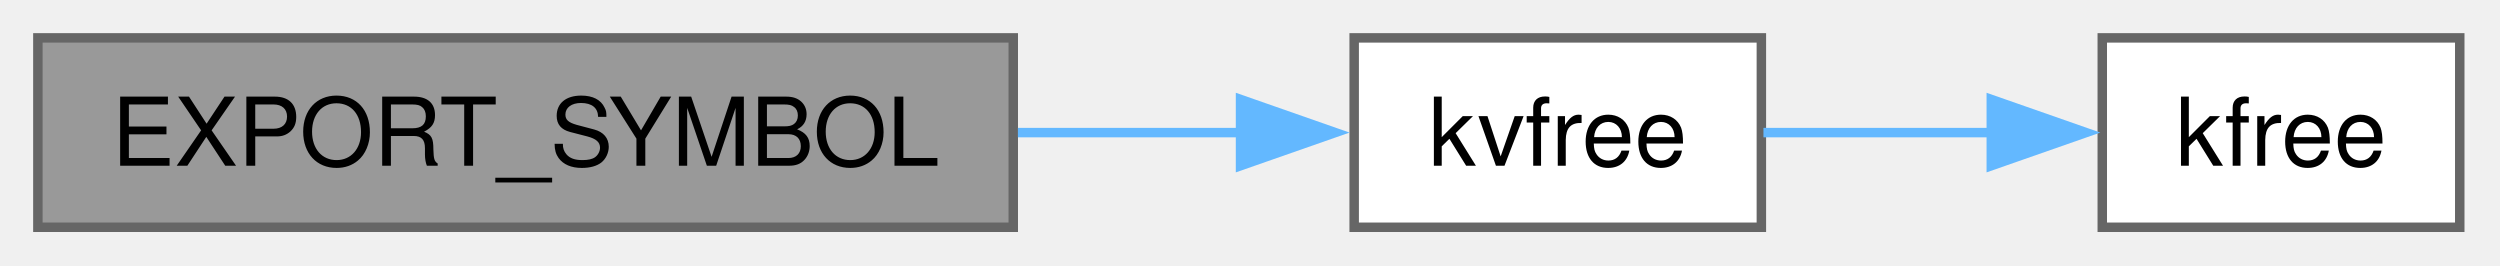
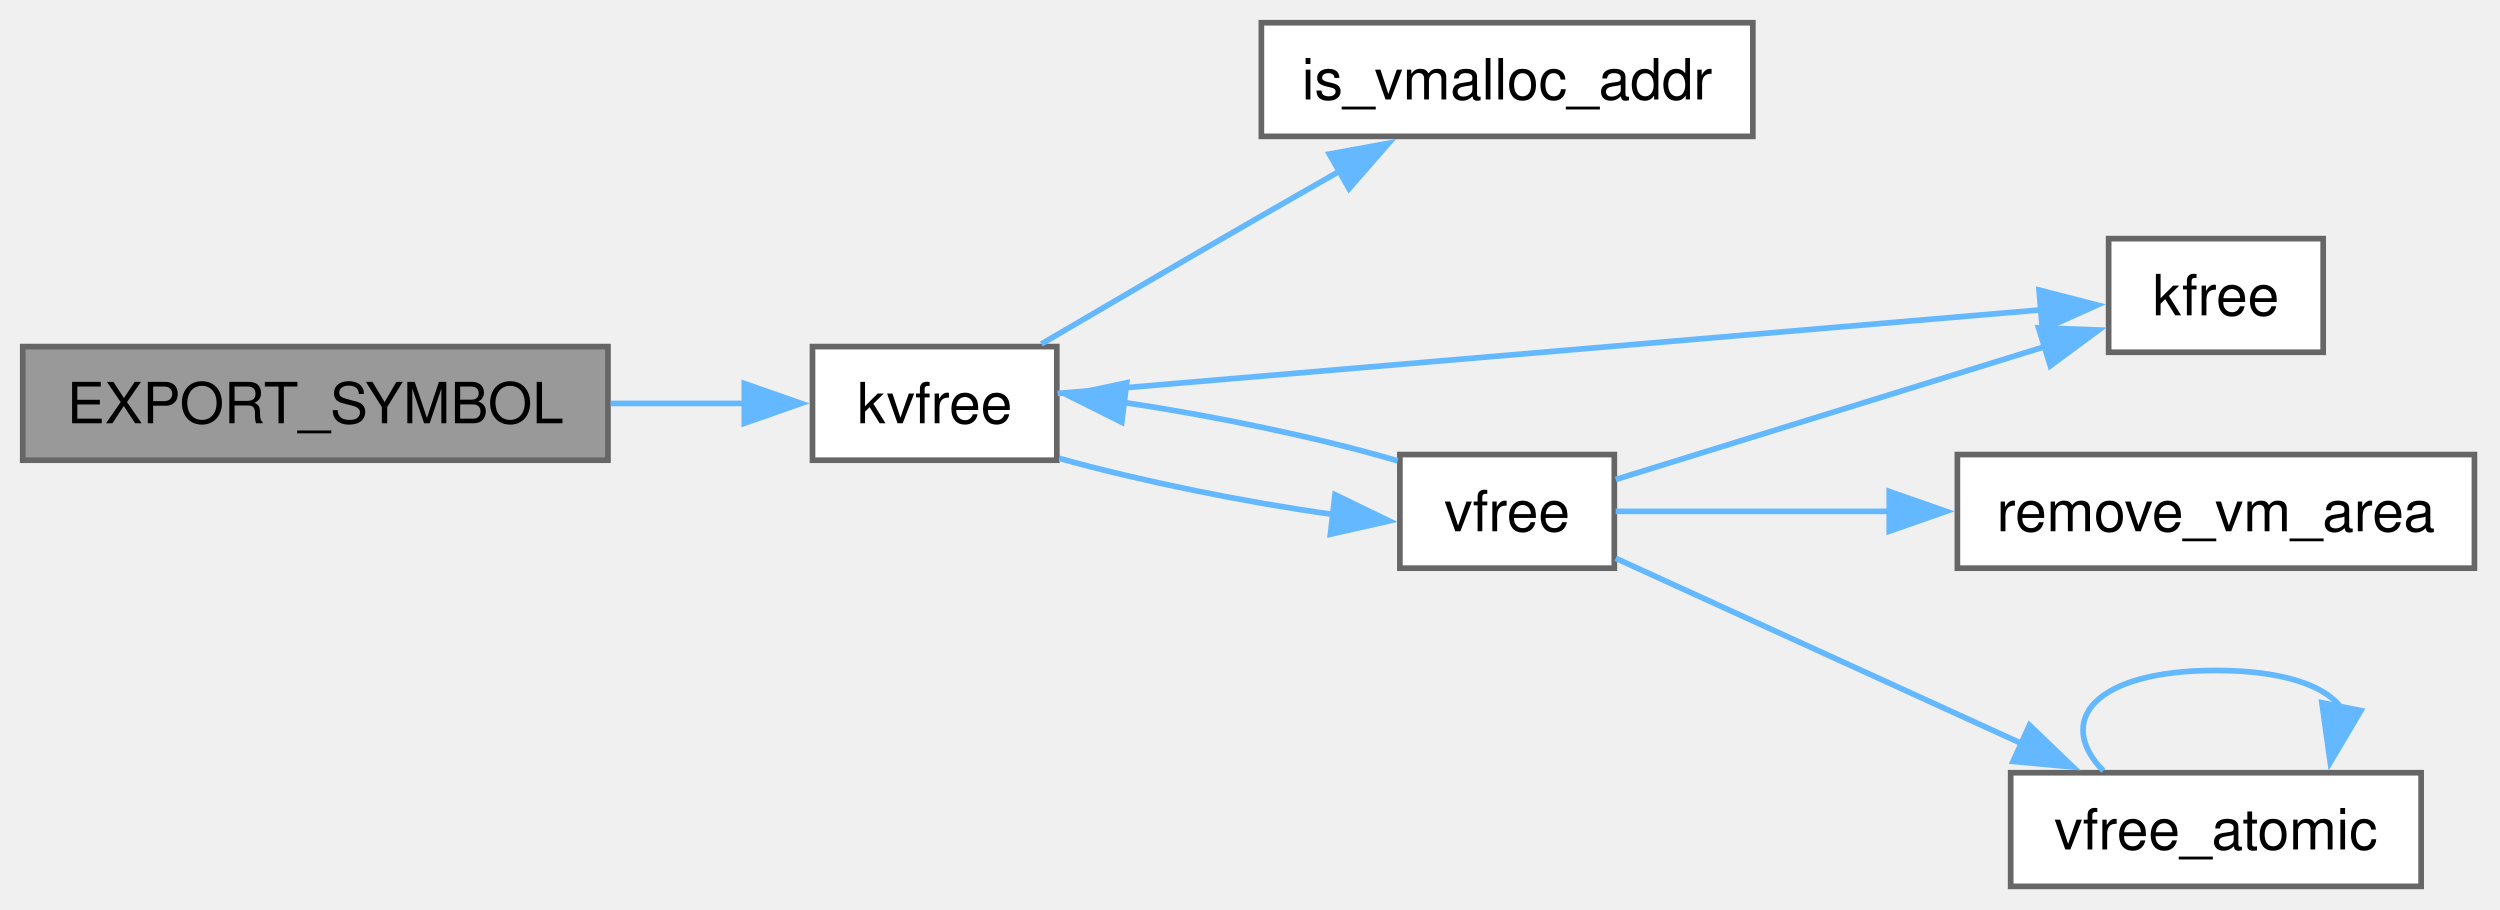
- <svg xmlns="http://www.w3.org/2000/svg" xmlns:xlink="http://www.w3.org/1999/xlink" width="264pt" height="28pt" viewBox="0.00 0.00 264.00 28.00">
-   <g id="graph0" class="graph" transform="scale(1 1) rotate(0) translate(4 24)">
+ <svg xmlns="http://www.w3.org/2000/svg" xmlns:xlink="http://www.w3.org/1999/xlink" width="440pt" height="160pt" viewBox="0.00 0.00 440.00 160.00">
+   <g id="graph0" class="graph" transform="scale(1 1) rotate(0) translate(4 156)">
    <g id="Node000001" class="node">
      <g id="a_Node000001">
        <a xlink:title=" ">
-           <polygon fill="#999999" stroke="#666666" points="103,-20 0,-20 0,0 103,0 103,-20" />
-           <text xml:space="preserve" text-anchor="middle" x="51.5" y="-6.5" font-family="Helvetica,sans-Serif" font-size="10.00">EXPORT_SYMBOL</text>
+           <polygon fill="#999999" stroke="#666666" points="103,-95 0,-95 0,-75 103,-75 103,-95" />
+           <text xml:space="preserve" text-anchor="middle" x="51.5" y="-81.5" font-family="Helvetica,sans-Serif" font-size="10.00">EXPORT_SYMBOL</text>
        </a>
      </g>
    </g>
    <g id="Node000002" class="node">
      <g id="a_Node000002">
        <a xlink:href="slub_8c.html#ac88c4c777e1cffcd536d365ce527ba94" target="_top" xlink:title=" ">
-           <polygon fill="white" stroke="#666666" points="182,-20 139,-20 139,0 182,0 182,-20" />
-           <text xml:space="preserve" text-anchor="middle" x="160.5" y="-6.5" font-family="Helvetica,sans-Serif" font-size="10.00">kvfree</text>
+           <polygon fill="white" stroke="#666666" points="182,-95 139,-95 139,-75 182,-75 182,-95" />
+           <text xml:space="preserve" text-anchor="middle" x="160.5" y="-81.5" font-family="Helvetica,sans-Serif" font-size="10.00">kvfree</text>
        </a>
      </g>
    </g>
    <g id="edge1_Node000001_Node000002" class="edge">
      <g id="a_edge1_Node000001_Node000002">
        <a xlink:title=" ">
-           <path fill="none" stroke="#63b8ff" d="M103.49,-10C111.52,-10 119.62,-10 127.08,-10" />
-           <polygon fill="#63b8ff" stroke="#63b8ff" points="127,-13.5 137,-10 127,-6.5 127,-13.5" />
+           <path fill="none" stroke="#63b8ff" d="M103.49,-85C111.52,-85 119.62,-85 127.08,-85" />
+           <polygon fill="#63b8ff" stroke="#63b8ff" points="127,-88.5 137,-85 127,-81.5 127,-88.5" />
        </a>
      </g>
    </g>
    <g id="Node000003" class="node">
      <g id="a_Node000003">
-         <a xlink:href="slub_8c.html#a97d9c37b943449ab48e32c6d2499261f" target="_top" xlink:title=" ">
-           <polygon fill="white" stroke="#666666" points="255.75,-20 218,-20 218,0 255.75,0 255.75,-20" />
-           <text xml:space="preserve" text-anchor="middle" x="236.88" y="-6.5" font-family="Helvetica,sans-Serif" font-size="10.00">kfree</text>
+         <a xlink:href="vmalloc_8c.html#a11f4356743c8b35598174fba5035aee5" target="_top" xlink:title=" ">
+           <polygon fill="white" stroke="#666666" points="304.5,-152 218,-152 218,-132 304.5,-132 304.5,-152" />
+           <text xml:space="preserve" text-anchor="middle" x="261.25" y="-138.5" font-family="Helvetica,sans-Serif" font-size="10.00">is_vmalloc_addr</text>
        </a>
      </g>
    </g>
    <g id="edge2_Node000002_Node000003" class="edge">
      <g id="a_edge2_Node000002_Node000003">
        <a xlink:title=" ">
-           <path fill="none" stroke="#63b8ff" d="M182.22,-10C189.73,-10 198.36,-10 206.47,-10" />
-           <polygon fill="#63b8ff" stroke="#63b8ff" points="206.28,-13.5 216.28,-10 206.28,-6.5 206.28,-13.5" />
+           <path fill="none" stroke="#63b8ff" d="M179.28,-95.46C190.39,-101.98 205.01,-110.52 218,-118 222.48,-120.58 227.24,-123.3 231.88,-125.95" />
+           <polygon fill="#63b8ff" stroke="#63b8ff" points="229.97,-128.89 240.4,-130.79 233.43,-122.8 229.97,-128.89" />
+         </a>
+       </g>
+     </g>
+     <g id="Node000004" class="node">
+       <g id="a_Node000004">
+         <a xlink:href="slub_8c.html#a97d9c37b943449ab48e32c6d2499261f" target="_top" xlink:title=" ">
+           <polygon fill="white" stroke="#666666" points="404.88,-114 367.12,-114 367.12,-94 404.88,-94 404.88,-114" />
+           <text xml:space="preserve" text-anchor="middle" x="386" y="-100.5" font-family="Helvetica,sans-Serif" font-size="10.00">kfree</text>
+         </a>
+       </g>
+     </g>
+     <g id="edge3_Node000002_Node000004" class="edge">
+       <g id="a_edge3_Node000002_Node000004">
+         <a xlink:title=" ">
+           <path fill="none" stroke="#63b8ff" d="M182.13,-86.75C221.91,-90.14 309.35,-97.57 355.36,-101.48" />
+           <polygon fill="#63b8ff" stroke="#63b8ff" points="354.87,-104.95 365.13,-102.31 355.46,-97.98 354.87,-104.95" />
+         </a>
+       </g>
+     </g>
+     <g id="Node000005" class="node">
+       <g id="a_Node000005">
+         <a xlink:href="vmalloc_8c.html#a2aeead9450a5b920c65bea908edead23" target="_top" xlink:title=" ">
+           <polygon fill="white" stroke="#666666" points="280.12,-76 242.38,-76 242.38,-56 280.12,-56 280.12,-76" />
+           <text xml:space="preserve" text-anchor="middle" x="261.25" y="-62.5" font-family="Helvetica,sans-Serif" font-size="10.00">vfree</text>
+         </a>
+       </g>
+     </g>
+     <g id="edge4_Node000002_Node000005" class="edge">
+       <g id="a_edge4_Node000002_Node000005">
+         <a xlink:title=" ">
+           <path fill="none" stroke="#63b8ff" d="M182.44,-75.33C196.52,-71.38 215.27,-67.57 230.84,-65.43" />
+           <polygon fill="#63b8ff" stroke="#63b8ff" points="230.96,-68.93 240.49,-64.31 230.15,-61.98 230.96,-68.93" />
+         </a>
+       </g>
+     </g>
+     <g id="edge6_Node000005_Node000002" class="edge">
+       <g id="a_edge6_Node000005_Node000002">
+         <a xlink:title=" ">
+           <path fill="none" stroke="#63b8ff" d="M241.99,-74.89C228.43,-78.9 209.57,-82.86 193.52,-85.2" />
+           <polygon fill="#63b8ff" stroke="#63b8ff" points="193.43,-81.69 183.94,-86.42 194.3,-88.63 193.43,-81.69" />
+         </a>
+       </g>
+     </g>
+     <g id="edge5_Node000005_Node000004" class="edge">
+       <g id="a_edge5_Node000005_Node000004">
+         <a xlink:title=" ">
+           <path fill="none" stroke="#63b8ff" d="M280.36,-71.61C300.31,-77.78 332.65,-87.79 356.11,-95.06" />
+           <polygon fill="#63b8ff" stroke="#63b8ff" points="354.78,-98.31 365.37,-97.92 356.85,-91.62 354.78,-98.31" />
+         </a>
+       </g>
+     </g>
+     <g id="Node000006" class="node">
+       <g id="a_Node000006">
+         <a xlink:href="vmalloc_8c.html#ae57ef71b686f9e0fa536cd948632082f" target="_top" xlink:title=" ">
+           <polygon fill="white" stroke="#666666" points="431.5,-76 340.5,-76 340.5,-56 431.5,-56 431.5,-76" />
+           <text xml:space="preserve" text-anchor="middle" x="386" y="-62.5" font-family="Helvetica,sans-Serif" font-size="10.00">remove_vm_area</text>
+         </a>
+       </g>
+     </g>
+     <g id="edge7_Node000005_Node000006" class="edge">
+       <g id="a_edge7_Node000005_Node000006">
+         <a xlink:title=" ">
+           <path fill="none" stroke="#63b8ff" d="M280.36,-66C293.22,-66 311.23,-66 328.69,-66" />
+           <polygon fill="#63b8ff" stroke="#63b8ff" points="328.51,-69.5 338.51,-66 328.51,-62.5 328.51,-69.5" />
+         </a>
+       </g>
+     </g>
+     <g id="Node000007" class="node">
+       <g id="a_Node000007">
+         <a xlink:href="vmalloc_8c.html#a876e3efe295a93f23b3dadee17edb49a" target="_top" xlink:title=" ">
+           <polygon fill="white" stroke="#666666" points="422.12,-20 349.88,-20 349.88,0 422.12,0 422.12,-20" />
+           <text xml:space="preserve" text-anchor="middle" x="386" y="-6.5" font-family="Helvetica,sans-Serif" font-size="10.00">vfree_atomic</text>
+         </a>
+       </g>
+     </g>
+     <g id="edge8_Node000005_Node000007" class="edge">
+       <g id="a_edge8_Node000005_Node000007">
+         <a xlink:title=" ">
+           <path fill="none" stroke="#63b8ff" d="M280.36,-57.74C299.13,-49.17 328.88,-35.6 351.87,-25.11" />
+           <polygon fill="#63b8ff" stroke="#63b8ff" points="353.19,-28.36 360.84,-21.02 350.29,-21.99 353.19,-28.36" />
+         </a>
+       </g>
+     </g>
+     <g id="edge9_Node000007_Node000007" class="edge">
+       <g id="a_edge9_Node000007_Node000007">
+         <a xlink:title=" ">
+           <path fill="none" stroke="#63b8ff" d="M366.18,-20.34C357.71,-28.98 364.31,-38 386,-38 397.86,-38 405.21,-35.3 408.05,-31.44" />
+           <polygon fill="#63b8ff" stroke="#63b8ff" points="411.52,-30.94 406.12,-21.82 404.65,-32.32 411.52,-30.94" />
        </a>
      </g>
    </g>
  </g>
</svg>
